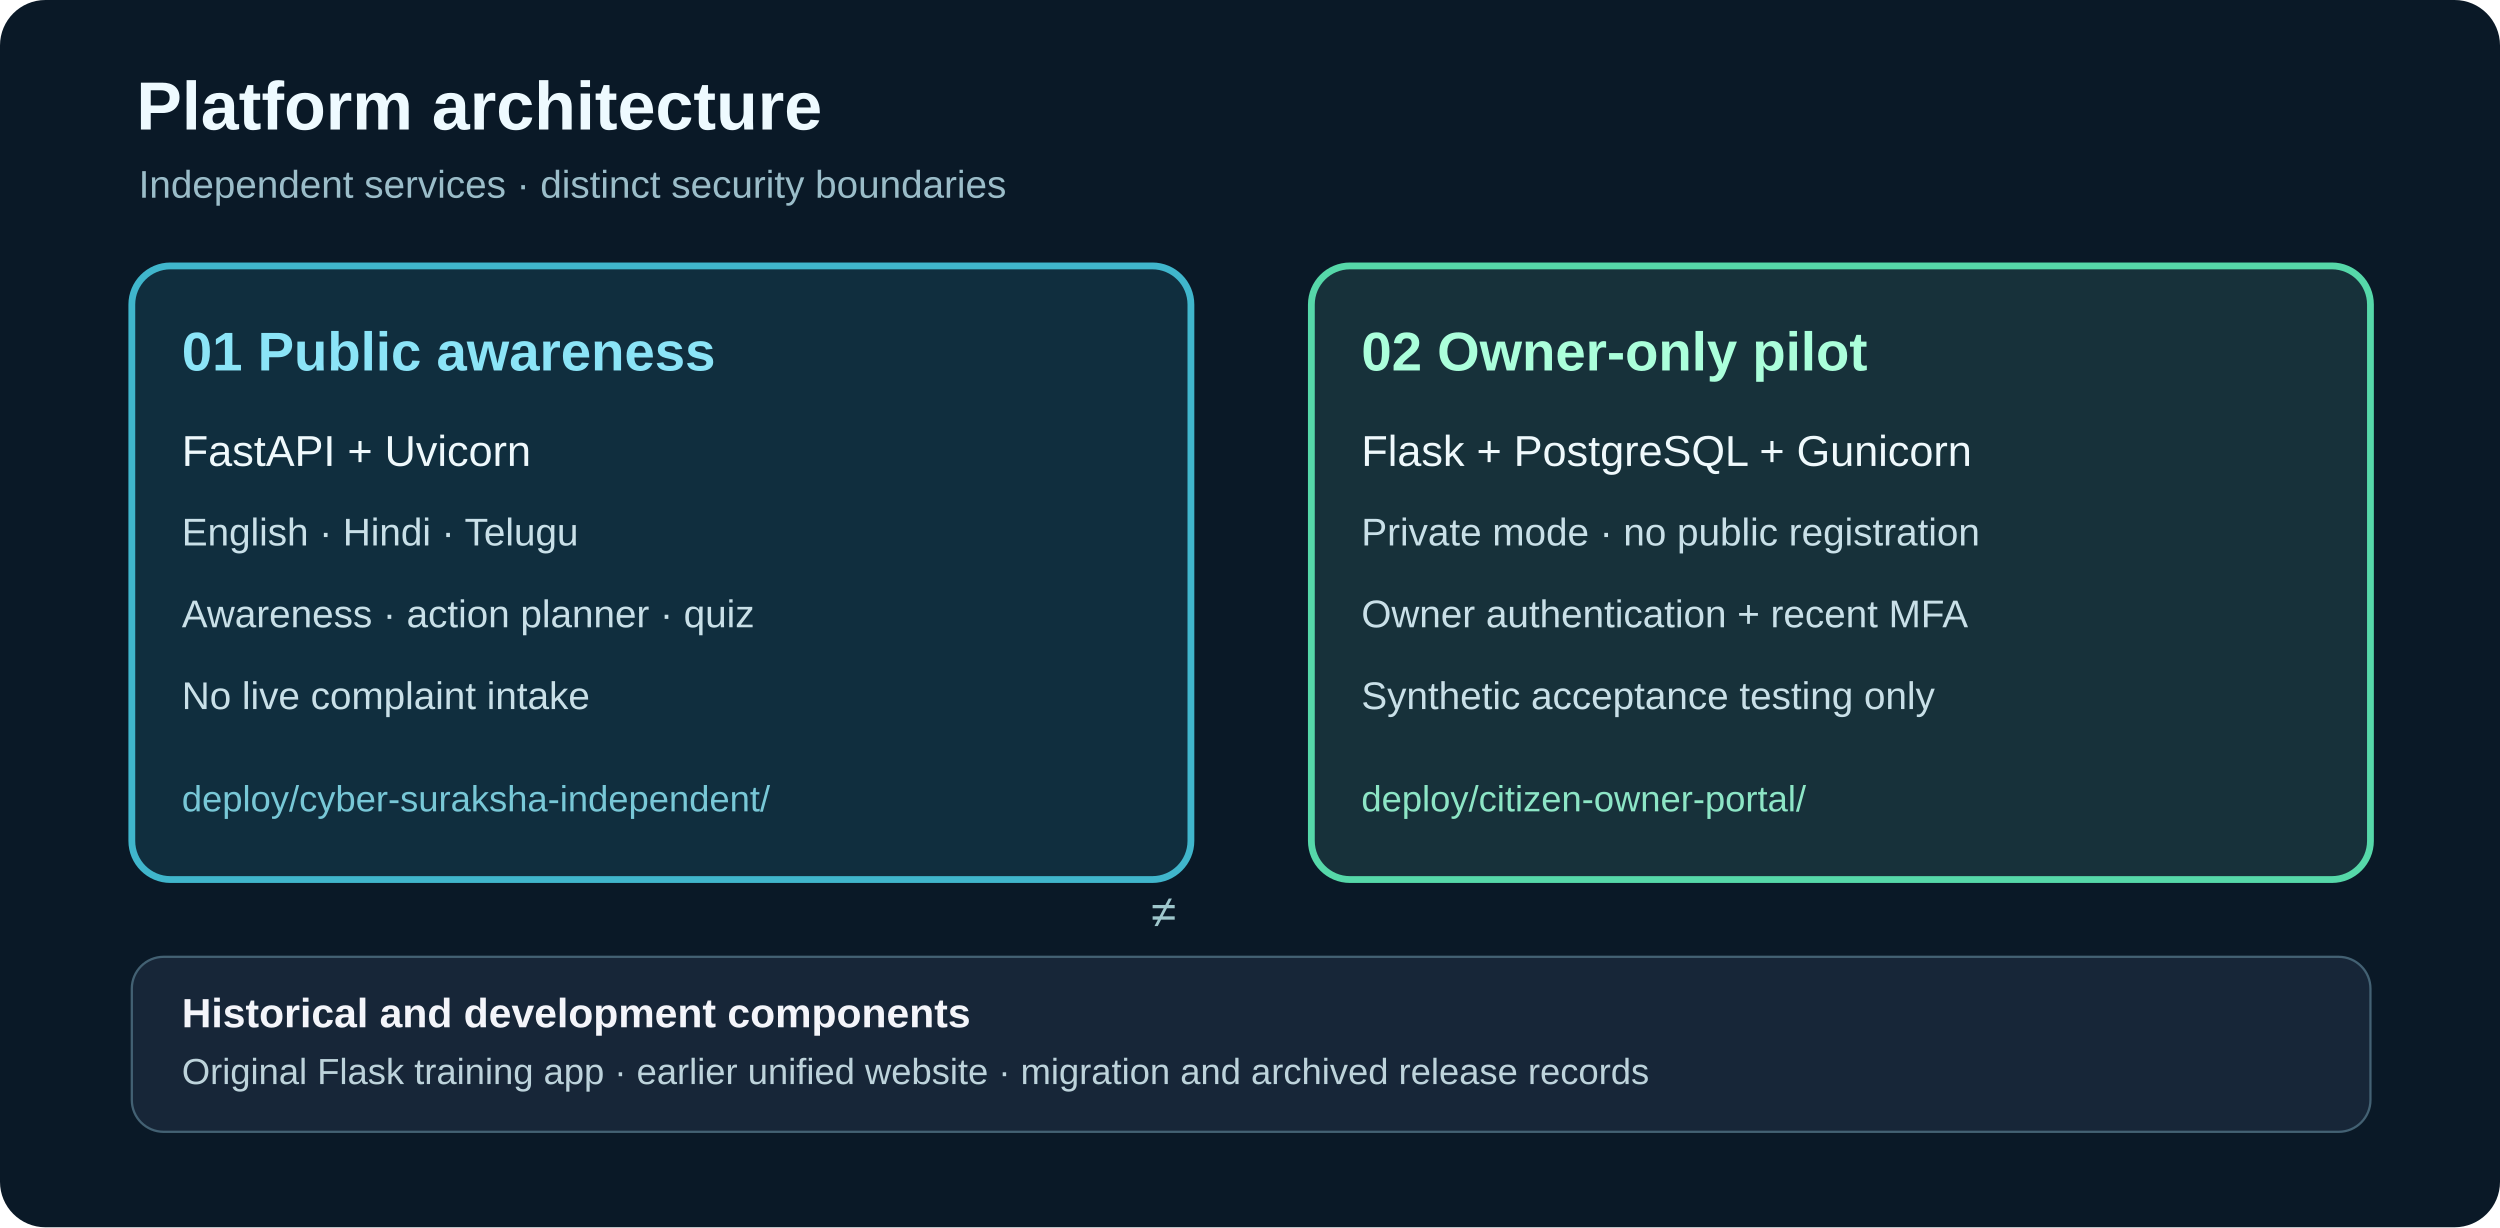
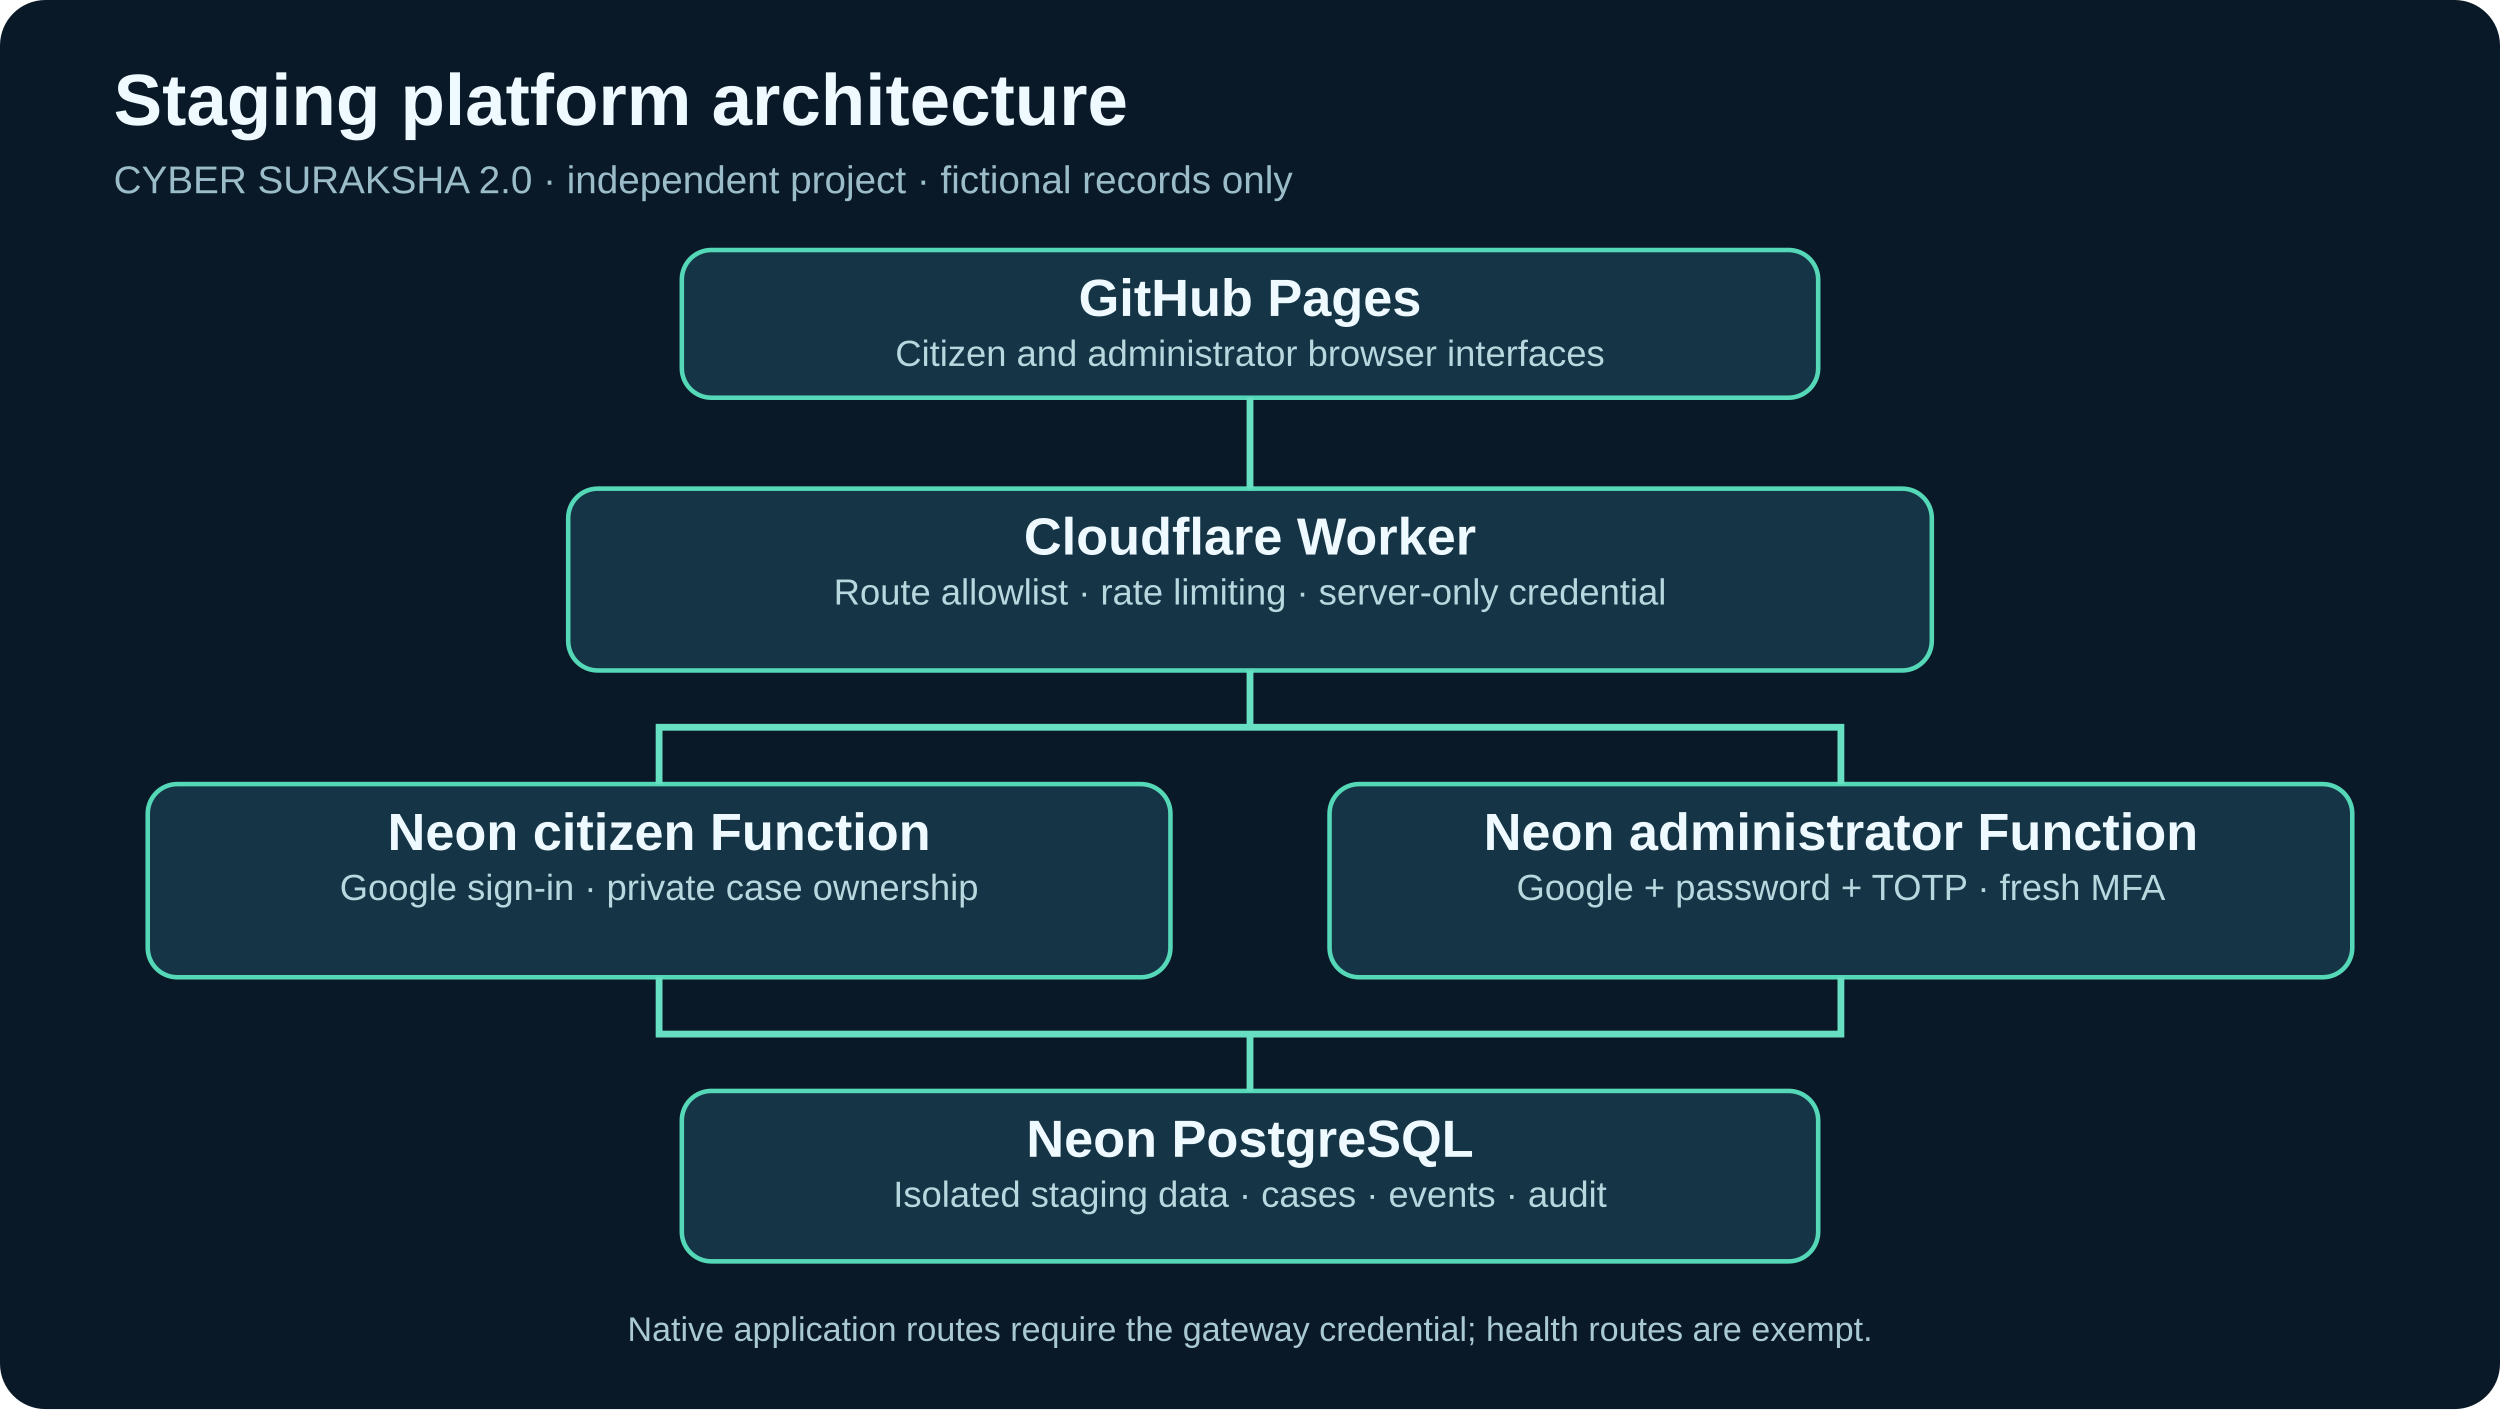
- <svg xmlns="http://www.w3.org/2000/svg" width="1100" height="540" viewBox="0 0 1100 540" role="img" aria-labelledby="title desc">
-   <rect width="1100" height="540" rx="20" fill="#0a1927" />
-   <text x="60" y="57" fill="#eefaff" font-family="Arial,sans-serif" font-size="30" font-weight="700">Platform architecture</text>
-   <text x="61" y="87" fill="#9bbdc9" font-family="Arial,sans-serif" font-size="17">Independent services · distinct security boundaries</text>
-   <rect x="58" y="117" width="466" height="270" rx="17" fill="#102e3e" stroke="#40b6cc" stroke-width="3" />
-   <rect x="577" y="117" width="466" height="270" rx="17" fill="#17313a" stroke="#56d8a9" stroke-width="3" />
-   <text x="80" y="163" fill="#8be4f7" font-family="Arial,sans-serif" font-size="24" font-weight="700">01  Public awareness</text>
-   <text x="599" y="163" fill="#abffdb" font-family="Arial,sans-serif" font-size="24" font-weight="700">02  Owner-only pilot</text>
-   <text x="80" y="205" fill="#eff9fc" font-family="Arial,sans-serif" font-size="19">FastAPI + Uvicorn</text>
-   <text x="80" y="240" fill="#c9e0e8" font-family="Arial,sans-serif" font-size="17">English · Hindi · Telugu</text>
-   <text x="80" y="276" fill="#c9e0e8" font-family="Arial,sans-serif" font-size="17">Awareness · action planner · quiz</text>
-   <text x="80" y="312" fill="#c9e0e8" font-family="Arial,sans-serif" font-size="17">No live complaint intake</text>
-   <text x="80" y="357" fill="#78c8d7" font-family="Arial,sans-serif" font-size="16">deploy/cyber-suraksha-independent/</text>
-   <text x="599" y="205" fill="#eff9fc" font-family="Arial,sans-serif" font-size="19">Flask + PostgreSQL + Gunicorn</text>
-   <text x="599" y="240" fill="#c9e0e8" font-family="Arial,sans-serif" font-size="17">Private mode · no public registration</text>
-   <text x="599" y="276" fill="#c9e0e8" font-family="Arial,sans-serif" font-size="17">Owner authentication + recent MFA</text>
-   <text x="599" y="312" fill="#c9e0e8" font-family="Arial,sans-serif" font-size="17">Synthetic acceptance testing only</text>
-   <text x="599" y="357" fill="#8de6c6" font-family="Arial,sans-serif" font-size="16">deploy/citizen-owner-portal/</text>
-   <rect x="58" y="421" width="985" height="77" rx="14" fill="#172638" stroke="#436173" />
-   <text x="80" y="452" fill="#f4f5fa" font-family="Arial,sans-serif" font-size="18" font-weight="700">Historical and development components</text>
-   <text x="80" y="477" fill="#bdd3db" font-family="Arial,sans-serif" font-size="16">Original Flask training app · earlier unified website · migration and archived release records</text>
-   <text x="512" y="408" fill="#9fc7cc" font-family="Arial,sans-serif" font-size="20" text-anchor="middle">≠</text>
+ <svg xmlns="http://www.w3.org/2000/svg" width="1100" height="620" viewBox="0 0 1100 620" role="img" aria-labelledby="title">
+   <rect width="1100" height="620" rx="20" fill="#0a1927" />
+   <g font-family="Arial,sans-serif" fill="#eefaff">
+     <text x="50" y="55" font-size="32" font-weight="700">Staging platform architecture</text>
+     <text x="50" y="85" font-size="17" fill="#9bbdc9">CYBER SURAKSHA 2.0 · independent project · fictional records only</text>
+     <rect x="300" y="110" width="500" height="65" rx="13" fill="#153546" stroke="#55d8b8" stroke-width="2" />
+     <text x="550" y="139" text-anchor="middle" font-size="23" font-weight="700">GitHub Pages</text>
+     <text x="550" y="161" text-anchor="middle" font-size="16" fill="#b9d7df">Citizen and administrator browser interfaces</text>
+     <rect x="250" y="215" width="600" height="80" rx="13" fill="#153546" stroke="#55d8b8" stroke-width="2" />
+     <text x="550" y="244" text-anchor="middle" font-size="23" font-weight="700">Cloudflare Worker</text>
+     <text x="550" y="266" text-anchor="middle" font-size="16" fill="#b9d7df">Route allowlist · rate limiting · server-only credential</text>
+     <rect x="65" y="345" width="450" height="85" rx="13" fill="#153546" stroke="#55d8b8" stroke-width="2" />
+     <text x="290" y="374" text-anchor="middle" font-size="23" font-weight="700">Neon citizen Function</text>
+     <text x="290" y="396" text-anchor="middle" font-size="16" fill="#b9d7df">Google sign-in · private case ownership</text>
+     <rect x="585" y="345" width="450" height="85" rx="13" fill="#153546" stroke="#55d8b8" stroke-width="2" />
+     <text x="810" y="374" text-anchor="middle" font-size="23" font-weight="700">Neon administrator Function</text>
+     <text x="810" y="396" text-anchor="middle" font-size="16" fill="#b9d7df">Google + password + TOTP · fresh MFA</text>
+     <rect x="300" y="480" width="500" height="75" rx="13" fill="#153546" stroke="#55d8b8" stroke-width="2" />
+     <text x="550" y="509" text-anchor="middle" font-size="23" font-weight="700">Neon PostgreSQL</text>
+     <text x="550" y="531" text-anchor="middle" font-size="16" fill="#b9d7df">Isolated staging data · cases · events · audit</text>
+     <g stroke="#67dfc2" fill="none" stroke-width="3">
+       <path d="M550 175V215M550 295V320H290V345M550 320H810V345M290 430V455H550V480M810 430V455H550" />
+     </g>
+     <text x="550" y="590" text-anchor="middle" font-size="15" fill="#a9c9d3">Native application routes require the gateway credential; health routes are exempt.</text>
+   </g>
</svg>
